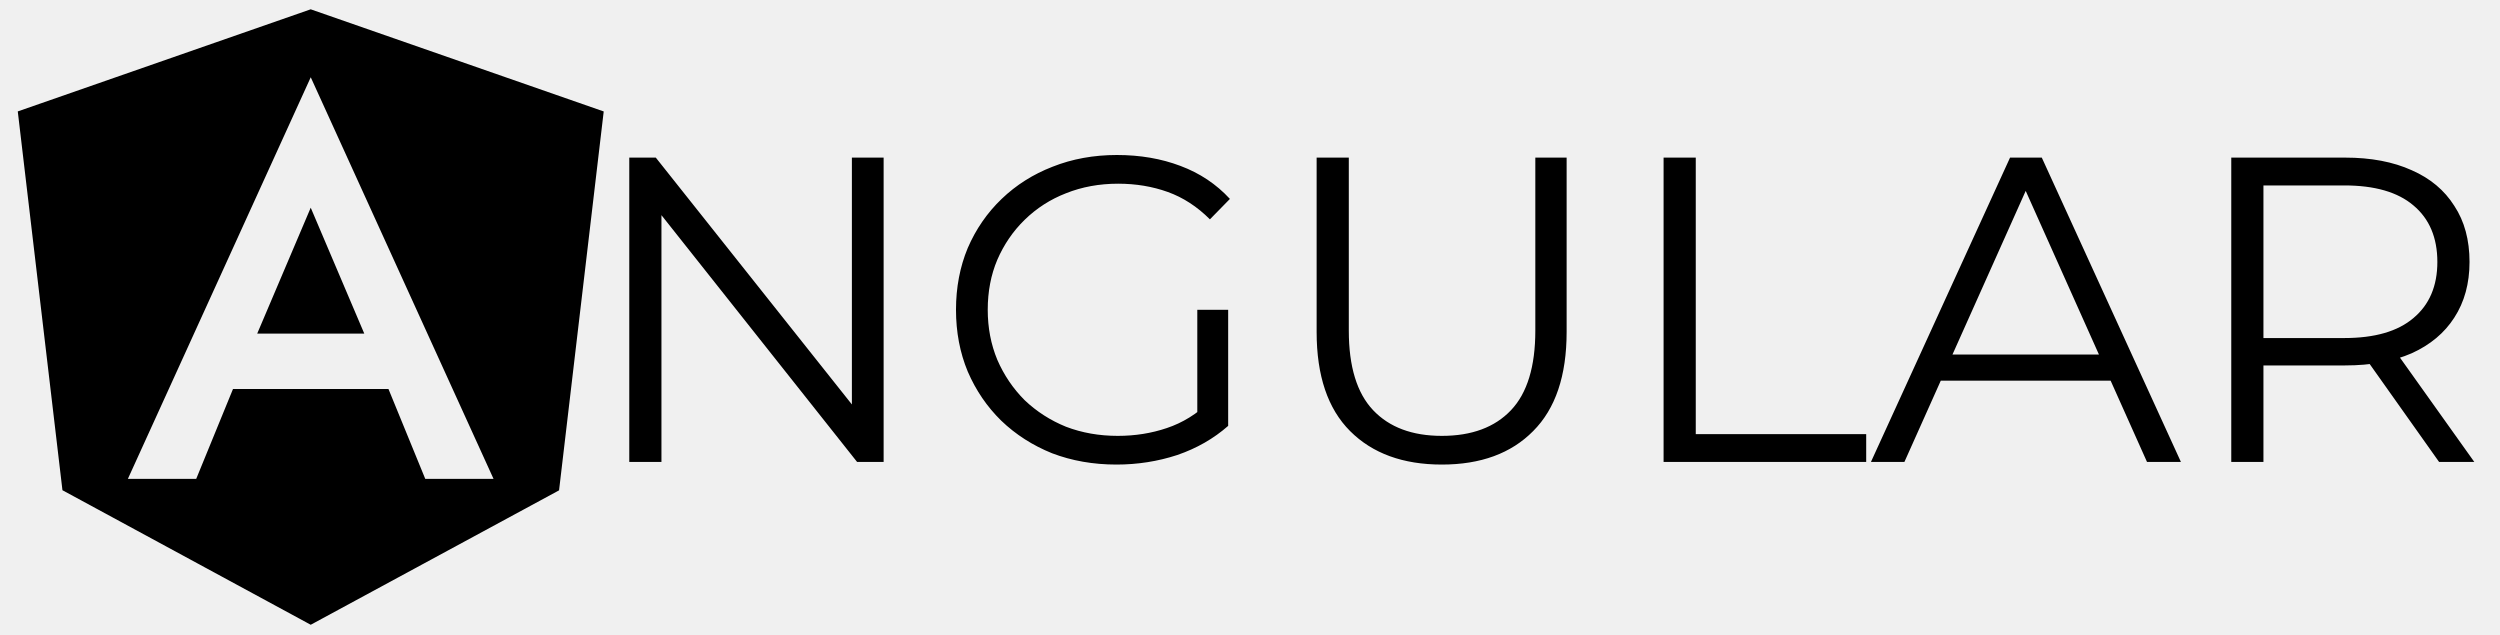
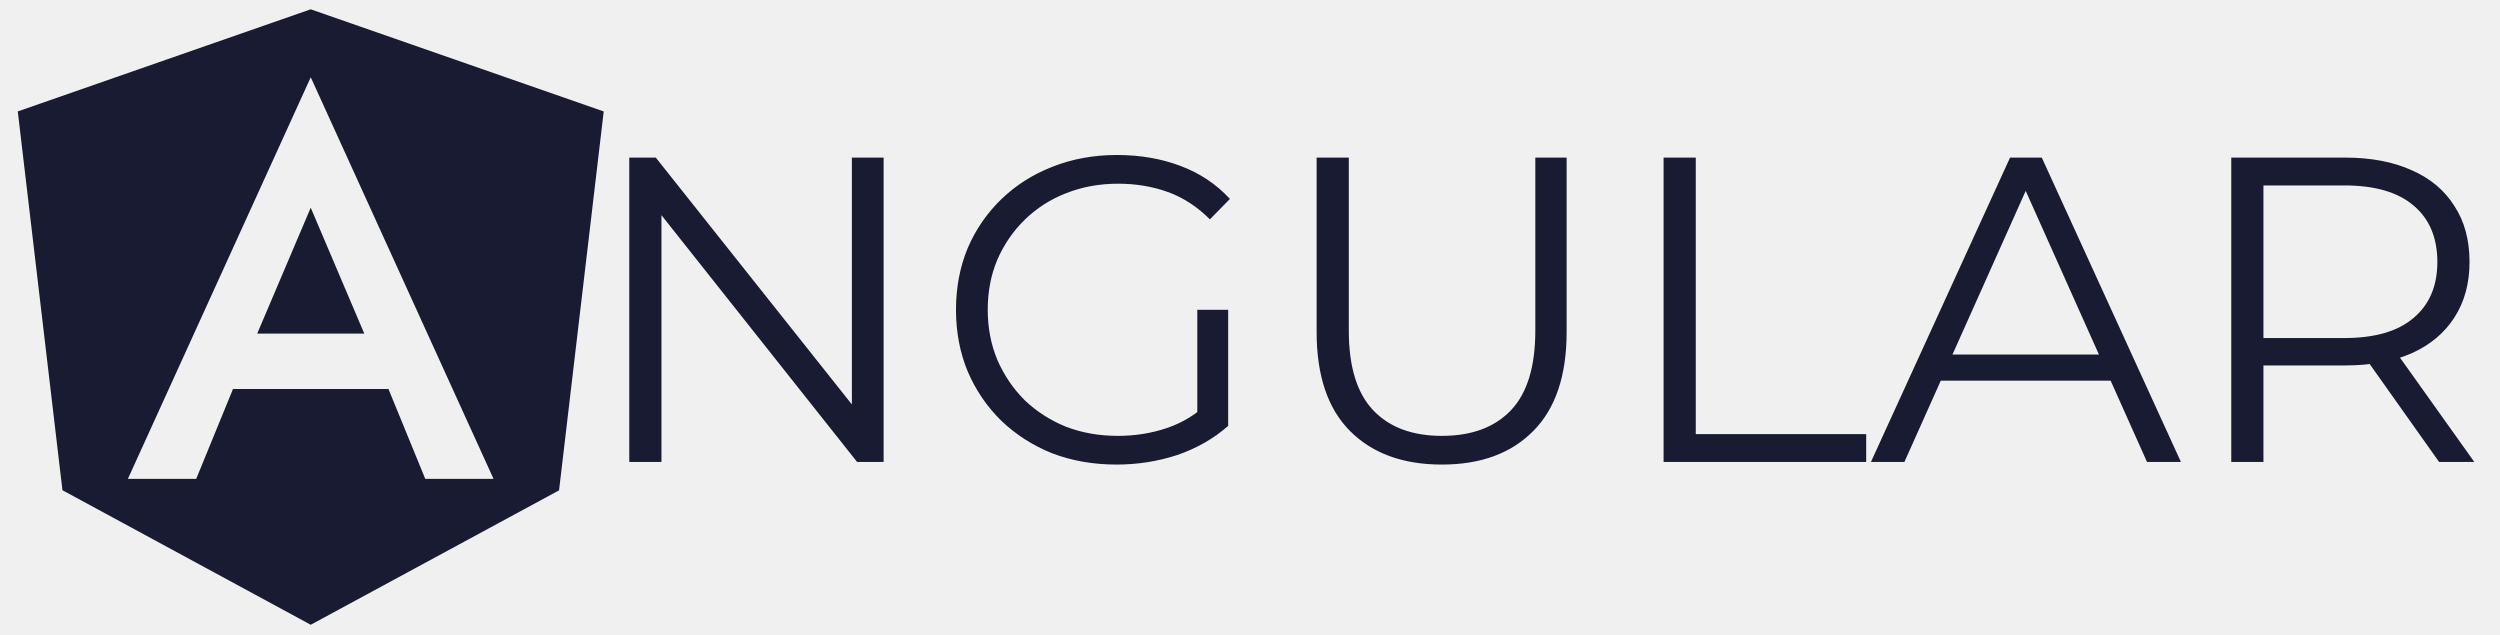
- <svg xmlns="http://www.w3.org/2000/svg" width="138" height="35" viewBox="0 0 138 35" fill="none">
+ <svg xmlns="http://www.w3.org/2000/svg" width="138" height="35" viewBox="0 0 138 35" fill="#181b31">
  <g clip-path="url(#clip0_7_15)">
-     <path d="M14.198 18.414H20.108L17.152 11.465M17.152 0.513L0.981 6.15L3.447 27.06L17.152 34.487L30.86 27.067L33.325 6.152L17.152 0.514V0.513ZM27.243 26.433H23.474L21.444 21.474H12.861L10.831 26.433H7.059L17.153 4.265L27.243 26.433Z" fill="black" />
+     <path d="M14.198 18.414H20.108L17.152 11.465M17.152 0.513L0.981 6.15L3.447 27.06L17.152 34.487L30.86 27.067L33.325 6.152L17.152 0.514V0.513ZM27.243 26.433H23.474L21.444 21.474H12.861L10.831 26.433H7.059L17.153 4.265L27.243 26.433Z" />
  </g>
-   <path d="M34.736 25.5V8.7H36.2L47.792 23.292H47.024V8.7H48.776V25.5H47.312L35.744 10.908H36.512V25.5H34.736ZM61.627 25.644C60.347 25.644 59.163 25.436 58.075 25.02C57.003 24.588 56.067 23.988 55.267 23.22C54.483 22.452 53.867 21.548 53.419 20.508C52.987 19.468 52.771 18.332 52.771 17.1C52.771 15.868 52.987 14.732 53.419 13.692C53.867 12.652 54.491 11.748 55.291 10.98C56.091 10.212 57.027 9.62 58.099 9.204C59.187 8.772 60.371 8.556 61.651 8.556C62.931 8.556 64.099 8.756 65.155 9.156C66.227 9.556 67.139 10.164 67.891 10.98L66.787 12.108C66.083 11.404 65.307 10.9 64.459 10.596C63.611 10.292 62.699 10.14 61.723 10.14C60.683 10.14 59.723 10.316 58.843 10.668C57.979 11.004 57.219 11.492 56.563 12.132C55.923 12.756 55.419 13.492 55.051 14.34C54.699 15.172 54.523 16.092 54.523 17.1C54.523 18.092 54.699 19.012 55.051 19.86C55.419 20.708 55.923 21.452 56.563 22.092C57.219 22.716 57.979 23.204 58.843 23.556C59.723 23.892 60.675 24.06 61.699 24.06C62.659 24.06 63.563 23.916 64.411 23.628C65.275 23.34 66.067 22.852 66.787 22.164L67.795 23.508C66.995 24.212 66.059 24.748 64.987 25.116C63.915 25.468 62.795 25.644 61.627 25.644ZM66.091 23.292V17.1H67.795V23.508L66.091 23.292ZM79.59 25.644C77.446 25.644 75.758 25.028 74.526 23.796C73.294 22.564 72.678 20.74 72.678 18.324V8.7H74.454V18.252C74.454 20.236 74.902 21.7 75.798 22.644C76.694 23.588 77.958 24.06 79.59 24.06C81.238 24.06 82.51 23.588 83.406 22.644C84.302 21.7 84.75 20.236 84.75 18.252V8.7H86.478V18.324C86.478 20.74 85.862 22.564 84.63 23.796C83.414 25.028 81.734 25.644 79.59 25.644ZM91.83 25.5V8.7H93.606V23.964H103.014V25.5H91.83ZM103.275 25.5L110.955 8.7H112.707L120.387 25.5H118.515L111.459 9.732H112.179L105.123 25.5H103.275ZM106.299 21.012L106.827 19.572H116.595L117.123 21.012H106.299ZM123.166 25.5V8.7H129.454C130.878 8.7 132.102 8.932 133.126 9.396C134.15 9.844 134.934 10.5 135.478 11.364C136.038 12.212 136.318 13.244 136.318 14.46C136.318 15.644 136.038 16.668 135.478 17.532C134.934 18.38 134.15 19.036 133.126 19.5C132.102 19.948 130.878 20.172 129.454 20.172H124.15L124.942 19.356V25.5H123.166ZM134.638 25.5L130.318 19.404H132.238L136.582 25.5H134.638ZM124.942 19.5L124.15 18.66H129.406C131.086 18.66 132.358 18.292 133.222 17.556C134.102 16.82 134.542 15.788 134.542 14.46C134.542 13.116 134.102 12.076 133.222 11.34C132.358 10.604 131.086 10.236 129.406 10.236H124.15L124.942 9.396V19.5Z" fill="black" />
+   <path d="M34.736 25.5V8.7H36.2L47.792 23.292H47.024V8.7H48.776V25.5H47.312L35.744 10.908H36.512V25.5H34.736ZM61.627 25.644C60.347 25.644 59.163 25.436 58.075 25.02C57.003 24.588 56.067 23.988 55.267 23.22C54.483 22.452 53.867 21.548 53.419 20.508C52.987 19.468 52.771 18.332 52.771 17.1C52.771 15.868 52.987 14.732 53.419 13.692C53.867 12.652 54.491 11.748 55.291 10.98C56.091 10.212 57.027 9.62 58.099 9.204C59.187 8.772 60.371 8.556 61.651 8.556C62.931 8.556 64.099 8.756 65.155 9.156C66.227 9.556 67.139 10.164 67.891 10.98L66.787 12.108C66.083 11.404 65.307 10.9 64.459 10.596C63.611 10.292 62.699 10.14 61.723 10.14C60.683 10.14 59.723 10.316 58.843 10.668C57.979 11.004 57.219 11.492 56.563 12.132C55.923 12.756 55.419 13.492 55.051 14.34C54.699 15.172 54.523 16.092 54.523 17.1C54.523 18.092 54.699 19.012 55.051 19.86C55.419 20.708 55.923 21.452 56.563 22.092C57.219 22.716 57.979 23.204 58.843 23.556C59.723 23.892 60.675 24.06 61.699 24.06C62.659 24.06 63.563 23.916 64.411 23.628C65.275 23.34 66.067 22.852 66.787 22.164L67.795 23.508C66.995 24.212 66.059 24.748 64.987 25.116C63.915 25.468 62.795 25.644 61.627 25.644ZM66.091 23.292V17.1H67.795V23.508L66.091 23.292ZM79.59 25.644C77.446 25.644 75.758 25.028 74.526 23.796C73.294 22.564 72.678 20.74 72.678 18.324V8.7H74.454V18.252C74.454 20.236 74.902 21.7 75.798 22.644C76.694 23.588 77.958 24.06 79.59 24.06C81.238 24.06 82.51 23.588 83.406 22.644C84.302 21.7 84.75 20.236 84.75 18.252V8.7H86.478V18.324C86.478 20.74 85.862 22.564 84.63 23.796C83.414 25.028 81.734 25.644 79.59 25.644ZM91.83 25.5V8.7H93.606V23.964H103.014V25.5H91.83ZM103.275 25.5L110.955 8.7H112.707L120.387 25.5H118.515L111.459 9.732H112.179L105.123 25.5H103.275ZM106.299 21.012L106.827 19.572H116.595L117.123 21.012H106.299ZM123.166 25.5V8.7H129.454C130.878 8.7 132.102 8.932 133.126 9.396C134.15 9.844 134.934 10.5 135.478 11.364C136.038 12.212 136.318 13.244 136.318 14.46C136.318 15.644 136.038 16.668 135.478 17.532C134.934 18.38 134.15 19.036 133.126 19.5C132.102 19.948 130.878 20.172 129.454 20.172H124.15L124.942 19.356V25.5H123.166ZM134.638 25.5L130.318 19.404H132.238L136.582 25.5H134.638ZM124.942 19.5L124.15 18.66H129.406C131.086 18.66 132.358 18.292 133.222 17.556C134.102 16.82 134.542 15.788 134.542 14.46C134.542 13.116 134.102 12.076 133.222 11.34C132.358 10.604 131.086 10.236 129.406 10.236H124.15L124.942 9.396V19.5Z" fill="#181b31" />
  <defs>
    <clipPath id="clip0_7_15">
      <rect width="34.315" height="34" fill="white" transform="translate(0 0.5)" />
    </clipPath>
  </defs>
</svg>
